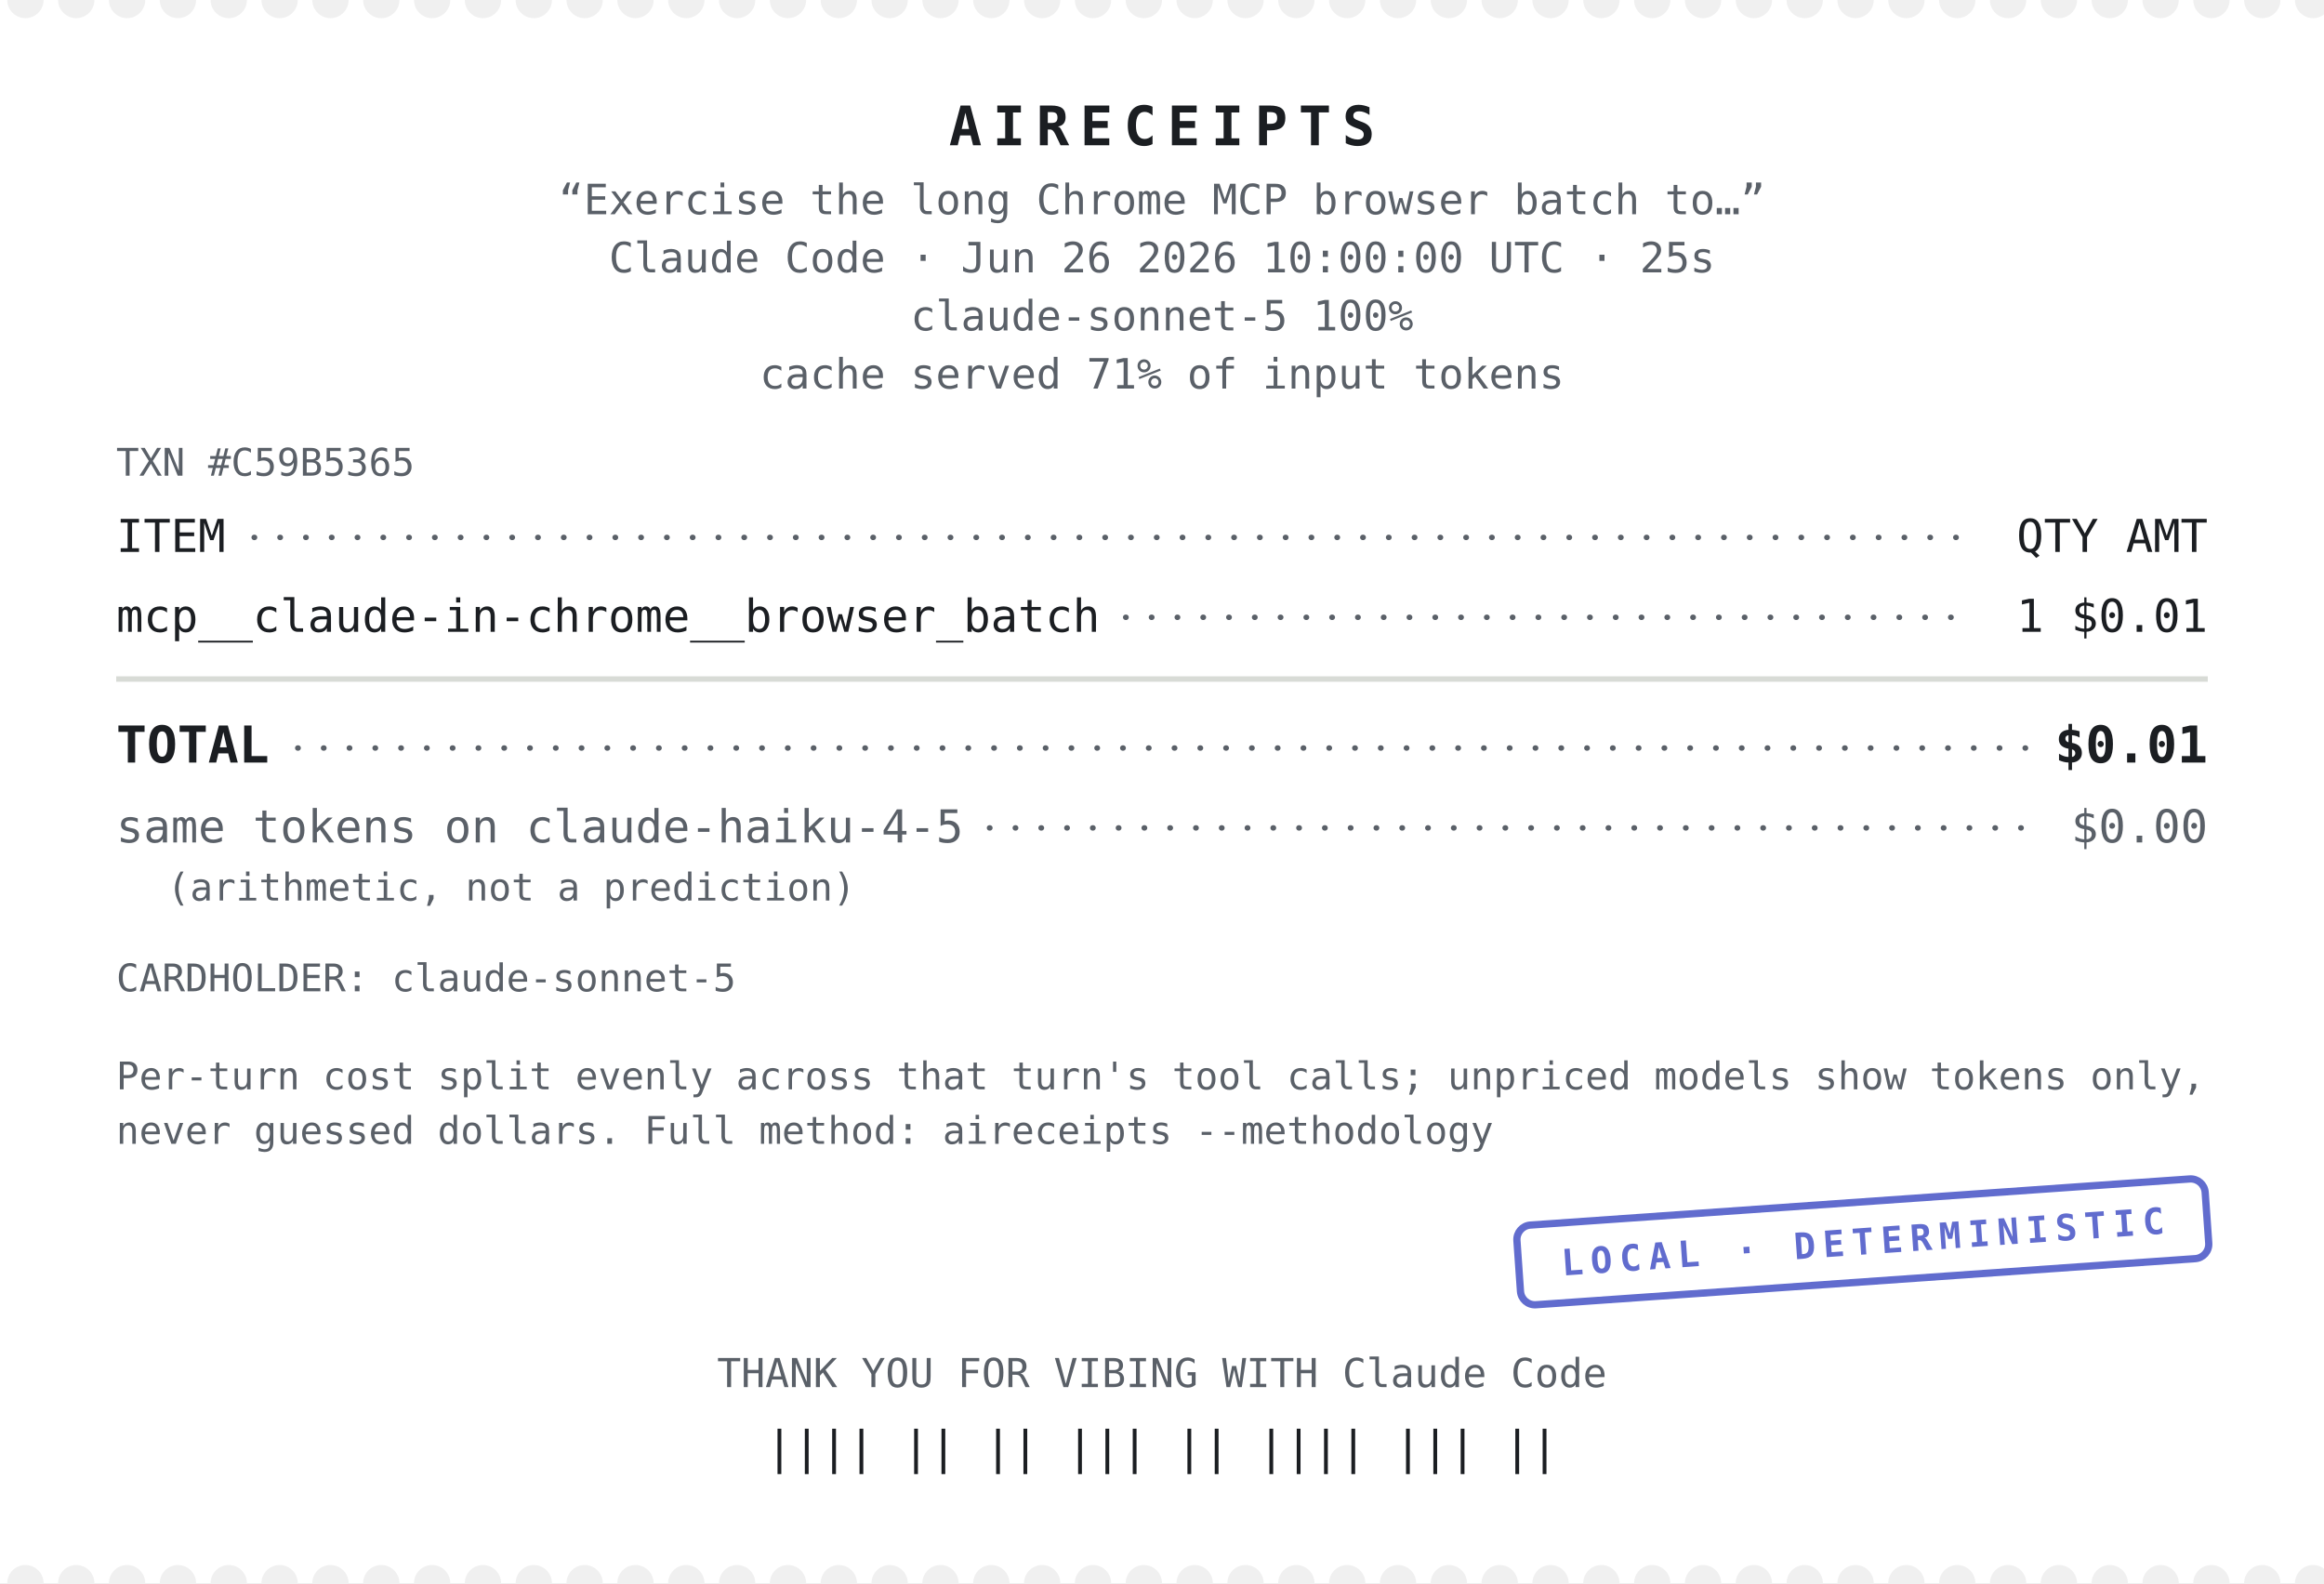
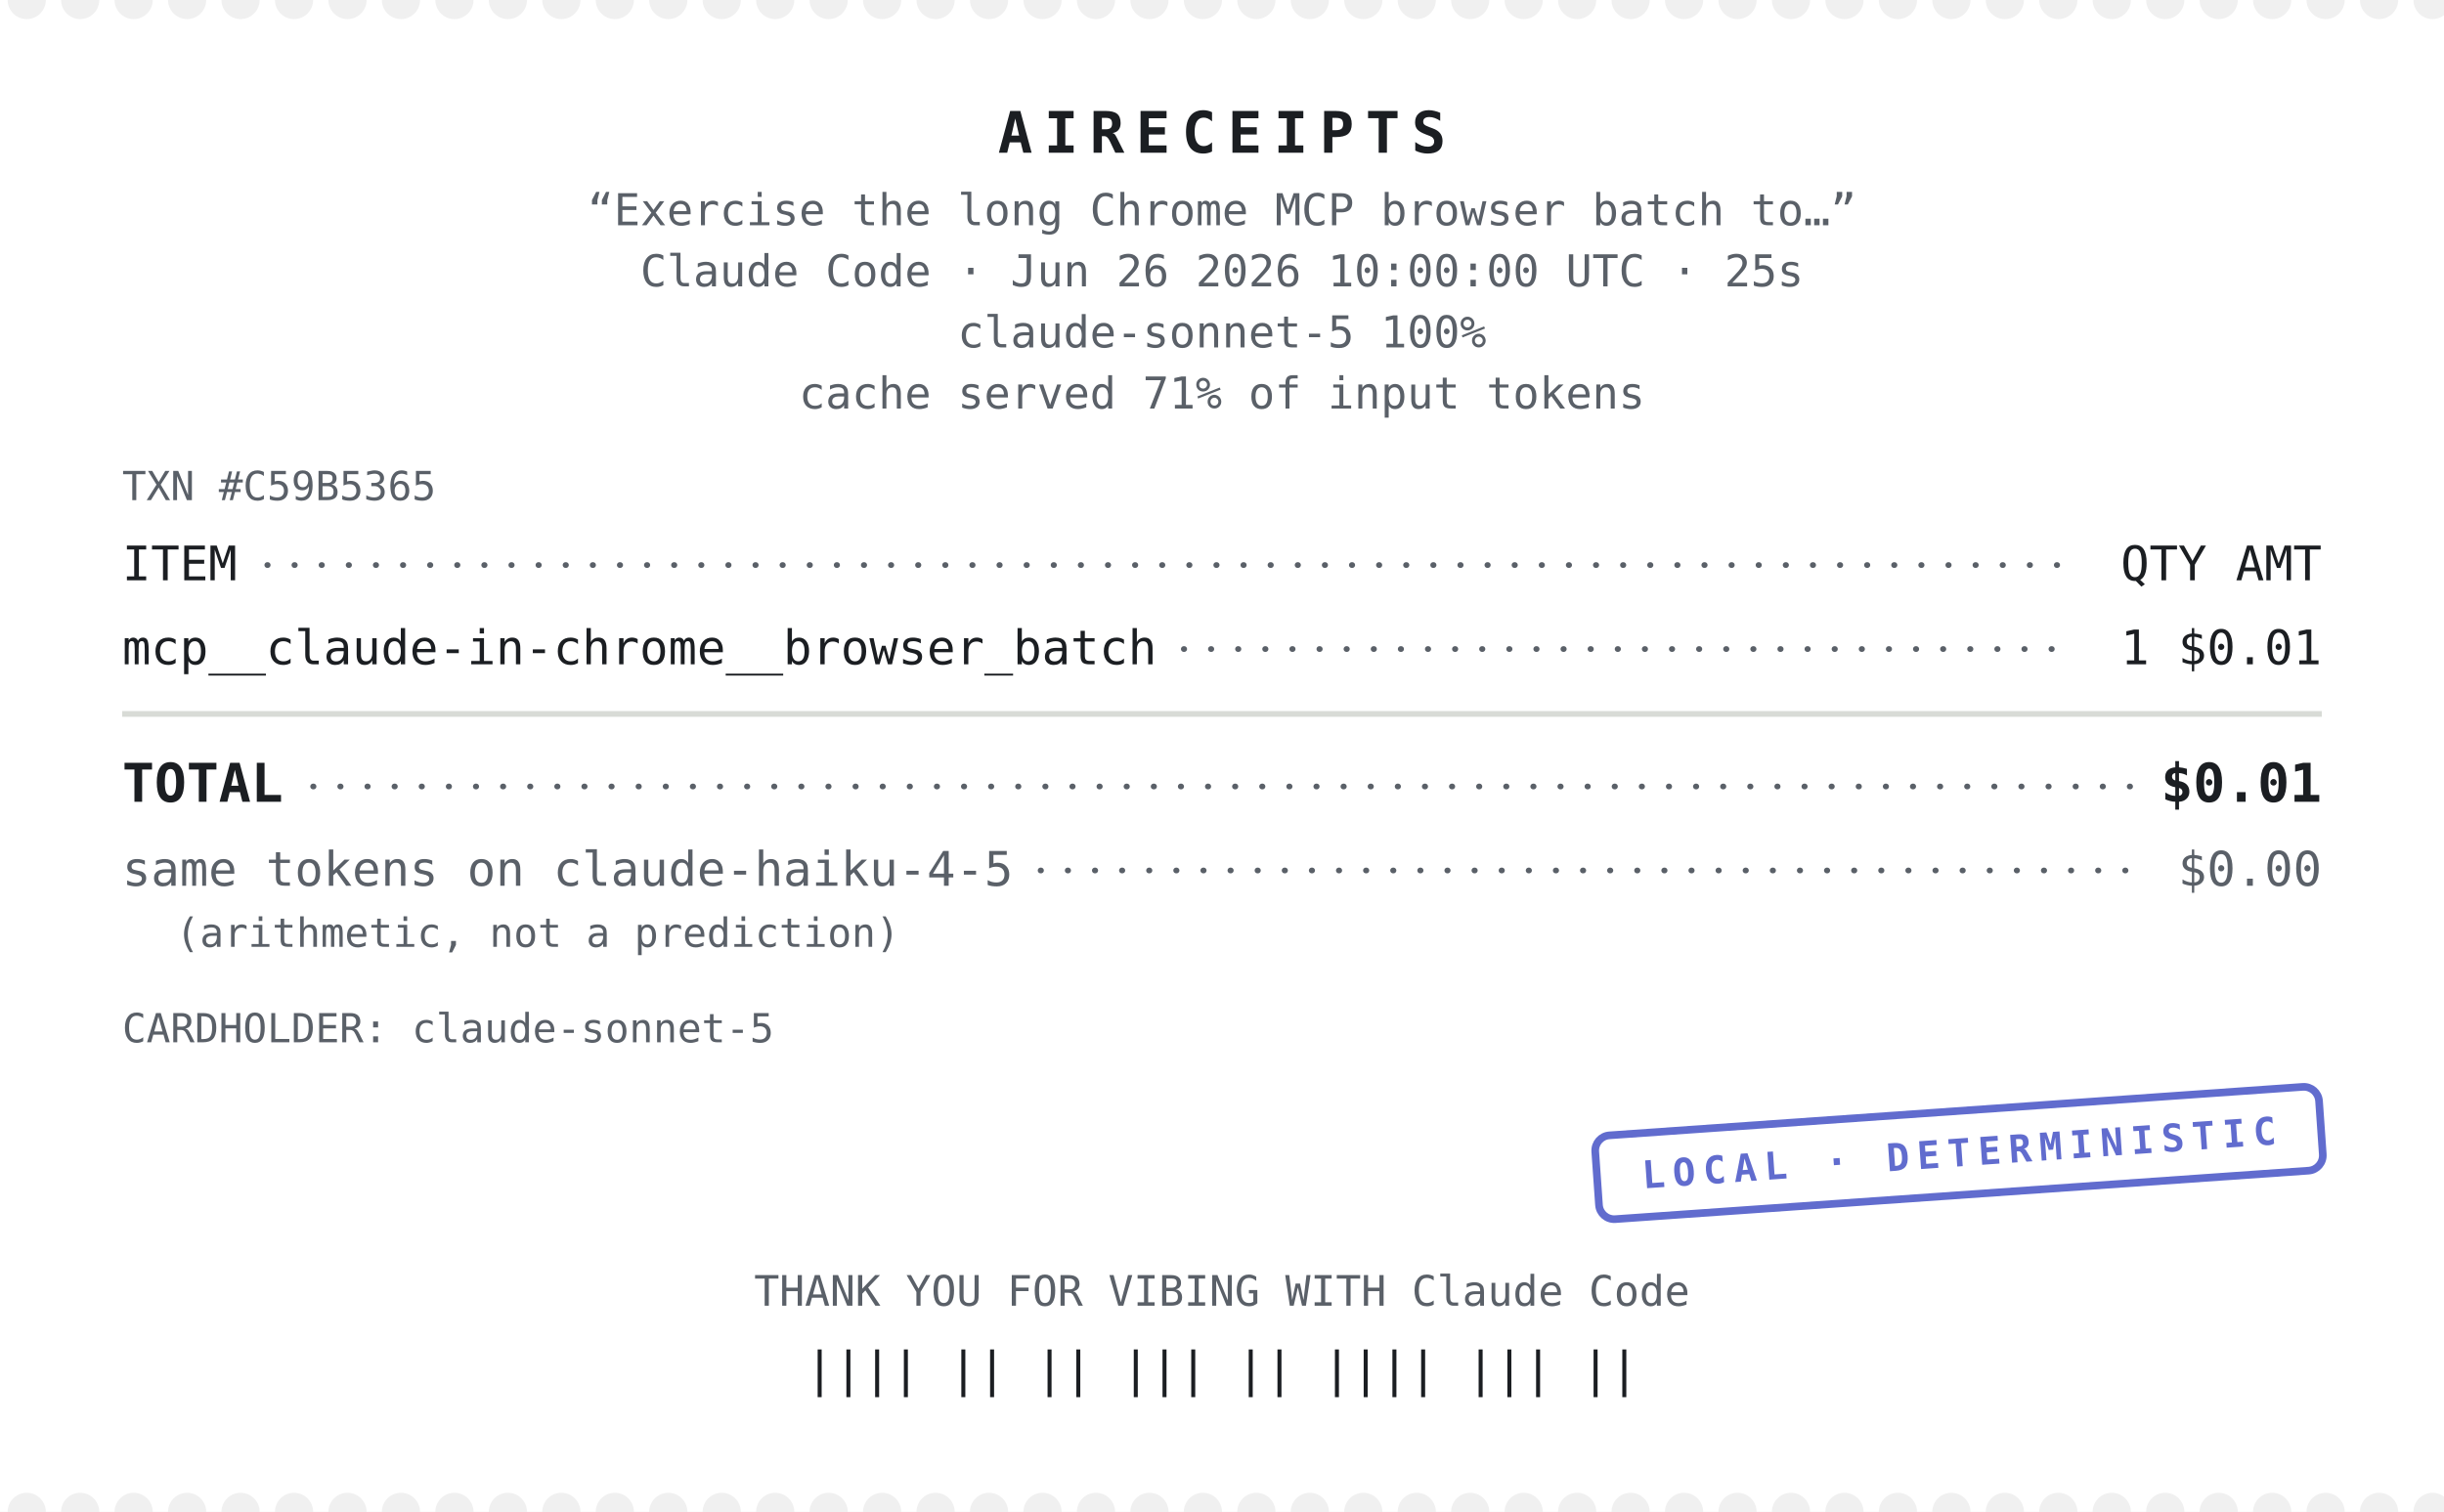
- <svg xmlns="http://www.w3.org/2000/svg" width="640" height="436" viewBox="0 0 640 436" font-family="&quot;SF Mono&quot;,&quot;Cascadia Code&quot;,&quot;JetBrains Mono&quot;,Menlo,Consolas,monospace" role="img" aria-label="aireceipts cost receipt">
+ <svg xmlns="http://www.w3.org/2000/svg" width="640" height="396" viewBox="0 0 640 396" font-family="&quot;SF Mono&quot;,&quot;Cascadia Code&quot;,&quot;JetBrains Mono&quot;,Menlo,Consolas,monospace" role="img" aria-label="aireceipts cost receipt">
  <g transform="translate(0 0)">
    <defs>
-       <mask id="perf-0" maskUnits="userSpaceOnUse" x="-5" y="-5" width="650" height="446">
-         <rect x="0" y="0" width="640" height="436" fill="#FFFFFF" />
+       <mask id="perf-0" maskUnits="userSpaceOnUse" x="-5" y="-5" width="650" height="406">
+         <rect x="0" y="0" width="640" height="396" fill="#FFFFFF" />
        <g class="perf-top">
          <circle cx="7" cy="0" r="5" fill="#000000" />
          <circle cx="21" cy="0" r="5" fill="#000000" />
          <circle cx="35" cy="0" r="5" fill="#000000" />
          <circle cx="49" cy="0" r="5" fill="#000000" />
          <circle cx="63" cy="0" r="5" fill="#000000" />
          <circle cx="77" cy="0" r="5" fill="#000000" />
          <circle cx="91" cy="0" r="5" fill="#000000" />
          <circle cx="105" cy="0" r="5" fill="#000000" />
          <circle cx="119" cy="0" r="5" fill="#000000" />
          <circle cx="133" cy="0" r="5" fill="#000000" />
          <circle cx="147" cy="0" r="5" fill="#000000" />
          <circle cx="161" cy="0" r="5" fill="#000000" />
          <circle cx="175" cy="0" r="5" fill="#000000" />
          <circle cx="189" cy="0" r="5" fill="#000000" />
          <circle cx="203" cy="0" r="5" fill="#000000" />
          <circle cx="217" cy="0" r="5" fill="#000000" />
          <circle cx="231" cy="0" r="5" fill="#000000" />
          <circle cx="245" cy="0" r="5" fill="#000000" />
          <circle cx="259" cy="0" r="5" fill="#000000" />
          <circle cx="273" cy="0" r="5" fill="#000000" />
          <circle cx="287" cy="0" r="5" fill="#000000" />
          <circle cx="301" cy="0" r="5" fill="#000000" />
          <circle cx="315" cy="0" r="5" fill="#000000" />
          <circle cx="329" cy="0" r="5" fill="#000000" />
          <circle cx="343" cy="0" r="5" fill="#000000" />
          <circle cx="357" cy="0" r="5" fill="#000000" />
          <circle cx="371" cy="0" r="5" fill="#000000" />
          <circle cx="385" cy="0" r="5" fill="#000000" />
          <circle cx="399" cy="0" r="5" fill="#000000" />
          <circle cx="413" cy="0" r="5" fill="#000000" />
          <circle cx="427" cy="0" r="5" fill="#000000" />
          <circle cx="441" cy="0" r="5" fill="#000000" />
          <circle cx="455" cy="0" r="5" fill="#000000" />
          <circle cx="469" cy="0" r="5" fill="#000000" />
          <circle cx="483" cy="0" r="5" fill="#000000" />
          <circle cx="497" cy="0" r="5" fill="#000000" />
          <circle cx="511" cy="0" r="5" fill="#000000" />
          <circle cx="525" cy="0" r="5" fill="#000000" />
          <circle cx="539" cy="0" r="5" fill="#000000" />
          <circle cx="553" cy="0" r="5" fill="#000000" />
          <circle cx="567" cy="0" r="5" fill="#000000" />
          <circle cx="581" cy="0" r="5" fill="#000000" />
          <circle cx="595" cy="0" r="5" fill="#000000" />
          <circle cx="609" cy="0" r="5" fill="#000000" />
          <circle cx="623" cy="0" r="5" fill="#000000" />
          <circle cx="637" cy="0" r="5" fill="#000000" />
        </g>
        <g class="perf-bottom">
-           <circle cx="7" cy="436" r="5" fill="#000000" />
-           <circle cx="21" cy="436" r="5" fill="#000000" />
-           <circle cx="35" cy="436" r="5" fill="#000000" />
-           <circle cx="49" cy="436" r="5" fill="#000000" />
-           <circle cx="63" cy="436" r="5" fill="#000000" />
-           <circle cx="77" cy="436" r="5" fill="#000000" />
-           <circle cx="91" cy="436" r="5" fill="#000000" />
-           <circle cx="105" cy="436" r="5" fill="#000000" />
-           <circle cx="119" cy="436" r="5" fill="#000000" />
-           <circle cx="133" cy="436" r="5" fill="#000000" />
-           <circle cx="147" cy="436" r="5" fill="#000000" />
-           <circle cx="161" cy="436" r="5" fill="#000000" />
-           <circle cx="175" cy="436" r="5" fill="#000000" />
-           <circle cx="189" cy="436" r="5" fill="#000000" />
-           <circle cx="203" cy="436" r="5" fill="#000000" />
-           <circle cx="217" cy="436" r="5" fill="#000000" />
-           <circle cx="231" cy="436" r="5" fill="#000000" />
-           <circle cx="245" cy="436" r="5" fill="#000000" />
-           <circle cx="259" cy="436" r="5" fill="#000000" />
-           <circle cx="273" cy="436" r="5" fill="#000000" />
-           <circle cx="287" cy="436" r="5" fill="#000000" />
-           <circle cx="301" cy="436" r="5" fill="#000000" />
-           <circle cx="315" cy="436" r="5" fill="#000000" />
-           <circle cx="329" cy="436" r="5" fill="#000000" />
-           <circle cx="343" cy="436" r="5" fill="#000000" />
-           <circle cx="357" cy="436" r="5" fill="#000000" />
-           <circle cx="371" cy="436" r="5" fill="#000000" />
-           <circle cx="385" cy="436" r="5" fill="#000000" />
-           <circle cx="399" cy="436" r="5" fill="#000000" />
-           <circle cx="413" cy="436" r="5" fill="#000000" />
-           <circle cx="427" cy="436" r="5" fill="#000000" />
-           <circle cx="441" cy="436" r="5" fill="#000000" />
-           <circle cx="455" cy="436" r="5" fill="#000000" />
-           <circle cx="469" cy="436" r="5" fill="#000000" />
-           <circle cx="483" cy="436" r="5" fill="#000000" />
-           <circle cx="497" cy="436" r="5" fill="#000000" />
-           <circle cx="511" cy="436" r="5" fill="#000000" />
-           <circle cx="525" cy="436" r="5" fill="#000000" />
-           <circle cx="539" cy="436" r="5" fill="#000000" />
-           <circle cx="553" cy="436" r="5" fill="#000000" />
-           <circle cx="567" cy="436" r="5" fill="#000000" />
-           <circle cx="581" cy="436" r="5" fill="#000000" />
-           <circle cx="595" cy="436" r="5" fill="#000000" />
-           <circle cx="609" cy="436" r="5" fill="#000000" />
-           <circle cx="623" cy="436" r="5" fill="#000000" />
-           <circle cx="637" cy="436" r="5" fill="#000000" />
+           <circle cx="7" cy="396" r="5" fill="#000000" />
+           <circle cx="21" cy="396" r="5" fill="#000000" />
+           <circle cx="35" cy="396" r="5" fill="#000000" />
+           <circle cx="49" cy="396" r="5" fill="#000000" />
+           <circle cx="63" cy="396" r="5" fill="#000000" />
+           <circle cx="77" cy="396" r="5" fill="#000000" />
+           <circle cx="91" cy="396" r="5" fill="#000000" />
+           <circle cx="105" cy="396" r="5" fill="#000000" />
+           <circle cx="119" cy="396" r="5" fill="#000000" />
+           <circle cx="133" cy="396" r="5" fill="#000000" />
+           <circle cx="147" cy="396" r="5" fill="#000000" />
+           <circle cx="161" cy="396" r="5" fill="#000000" />
+           <circle cx="175" cy="396" r="5" fill="#000000" />
+           <circle cx="189" cy="396" r="5" fill="#000000" />
+           <circle cx="203" cy="396" r="5" fill="#000000" />
+           <circle cx="217" cy="396" r="5" fill="#000000" />
+           <circle cx="231" cy="396" r="5" fill="#000000" />
+           <circle cx="245" cy="396" r="5" fill="#000000" />
+           <circle cx="259" cy="396" r="5" fill="#000000" />
+           <circle cx="273" cy="396" r="5" fill="#000000" />
+           <circle cx="287" cy="396" r="5" fill="#000000" />
+           <circle cx="301" cy="396" r="5" fill="#000000" />
+           <circle cx="315" cy="396" r="5" fill="#000000" />
+           <circle cx="329" cy="396" r="5" fill="#000000" />
+           <circle cx="343" cy="396" r="5" fill="#000000" />
+           <circle cx="357" cy="396" r="5" fill="#000000" />
+           <circle cx="371" cy="396" r="5" fill="#000000" />
+           <circle cx="385" cy="396" r="5" fill="#000000" />
+           <circle cx="399" cy="396" r="5" fill="#000000" />
+           <circle cx="413" cy="396" r="5" fill="#000000" />
+           <circle cx="427" cy="396" r="5" fill="#000000" />
+           <circle cx="441" cy="396" r="5" fill="#000000" />
+           <circle cx="455" cy="396" r="5" fill="#000000" />
+           <circle cx="469" cy="396" r="5" fill="#000000" />
+           <circle cx="483" cy="396" r="5" fill="#000000" />
+           <circle cx="497" cy="396" r="5" fill="#000000" />
+           <circle cx="511" cy="396" r="5" fill="#000000" />
+           <circle cx="525" cy="396" r="5" fill="#000000" />
+           <circle cx="539" cy="396" r="5" fill="#000000" />
+           <circle cx="553" cy="396" r="5" fill="#000000" />
+           <circle cx="567" cy="396" r="5" fill="#000000" />
+           <circle cx="581" cy="396" r="5" fill="#000000" />
+           <circle cx="595" cy="396" r="5" fill="#000000" />
+           <circle cx="609" cy="396" r="5" fill="#000000" />
+           <circle cx="623" cy="396" r="5" fill="#000000" />
+           <circle cx="637" cy="396" r="5" fill="#000000" />
        </g>
      </mask>
    </defs>
-     <rect x="0" y="0" width="640" height="436" fill="#FFFFFF" mask="url(#perf-0)" />
+     <rect x="0" y="0" width="640" height="396" fill="#FFFFFF" mask="url(#perf-0)" />
    <text x="320" y="40" font-size="15" fill="#1B1E22" text-anchor="middle" font-weight="700" letter-spacing="3">AIRECEIPTS</text>
    <text x="320" y="59" font-size="11.5" fill="#5A6068" text-anchor="middle">“Exercise the long Chrome MCP browser batch to…”</text>
    <text x="320" y="75" font-size="11.5" fill="#5A6068" text-anchor="middle">Claude Code · Jun 26 2026 10:00:00 UTC · 25s</text>
    <text x="320" y="91" font-size="11.5" fill="#5A6068" text-anchor="middle">claude-sonnet-5 100%</text>
    <text x="320" y="107" font-size="11.5" fill="#5A6068" text-anchor="middle">cache served 71% of input tokens</text>
    <text x="32" y="131" font-size="10.5" fill="#5A6068" text-anchor="start">TXN #C59B5365</text>
    <text x="32" y="152" font-size="12.5" fill="#1B1E22" text-anchor="start">ITEM</text>
    <text x="608" y="152" font-size="12.5" fill="#1B1E22" text-anchor="end">QTY  AMT</text>
    <line x1="70" y1="148" x2="540" y2="148" stroke="#5A6068" stroke-width="1.5" stroke-linecap="round" stroke-dasharray="0.1 7" />
    <text x="32" y="174" font-size="12.5" fill="#1B1E22" text-anchor="start">mcp__claude-in-chrome__browser_batch</text>
    <text x="608" y="174" font-size="12.5" fill="#1B1E22" text-anchor="end">1  $0.01</text>
    <line x1="310" y1="170" x2="540" y2="170" stroke="#5A6068" stroke-width="1.5" stroke-linecap="round" stroke-dasharray="0.1 7" />
    <line x1="32" y1="187" x2="608" y2="187" stroke="#D8DBD6" stroke-width="1.5" />
    <text x="32" y="210" font-size="14" fill="#1B1E22" text-anchor="start" font-weight="700">TOTAL</text>
    <text x="608" y="210" font-size="14" fill="#1B1E22" text-anchor="end" font-weight="700">$0.01</text>
    <line x1="82" y1="206" x2="558" y2="206" stroke="#5A6068" stroke-width="1.5" stroke-linecap="round" stroke-dasharray="0.1 7" />
    <text x="32" y="232" font-size="12.5" fill="#5A6068" text-anchor="start" font-weight="400">same tokens on claude-haiku-4-5</text>
    <text x="608" y="232" font-size="12.5" fill="#5A6068" text-anchor="end" font-weight="400">$0.00</text>
    <line x1="272.5" y1="228" x2="562.5" y2="228" stroke="#5A6068" stroke-width="1.5" stroke-linecap="round" stroke-dasharray="0.1 7" />
    <text x="46" y="248" font-size="10.5" fill="#5A6068" text-anchor="start">(arithmetic, not a prediction)</text>
    <text x="32" y="273" font-size="10.5" fill="#5A6068" text-anchor="start">CARDHOLDER: claude-sonnet-5</text>
-     <text x="32" y="300" font-size="10.5" fill="#5A6068" text-anchor="start">Per-turn cost split evenly across that turn's tool calls; unpriced models show tokens only,</text>
-     <text x="32" y="315" font-size="10.5" fill="#5A6068" text-anchor="start">never guessed dollars. Full method: aireceipts --methodology</text>
-     <g class="stamp" opacity="0.8" transform="rotate(-4 513 342)">
-       <rect x="418" y="331" width="190" height="22" rx="4" fill="none" stroke="#3947C2" stroke-width="2" />
-       <text x="513" y="345.5" font-size="10" fill="#3947C2" text-anchor="middle" font-weight="700" letter-spacing="2">LOCAL · DETERMINISTIC</text>
+     <g class="stamp" opacity="0.8" transform="rotate(-4 513 302)">
+       <rect x="418" y="291" width="190" height="22" rx="4" fill="none" stroke="#3947C2" stroke-width="2" />
+       <text x="513" y="305.5" font-size="10" fill="#3947C2" text-anchor="middle" font-weight="700" letter-spacing="2">LOCAL · DETERMINISTIC</text>
    </g>
-     <text x="320" y="382" font-size="11" fill="#5A6068" text-anchor="middle">THANK YOU FOR VIBING WITH Claude Code</text>
-     <text x="320" y="403" font-size="12.5" fill="#1B1E22" text-anchor="middle">|||| || || ||| || |||| ||| ||</text>
+     <text x="320" y="342" font-size="11" fill="#5A6068" text-anchor="middle">THANK YOU FOR VIBING WITH Claude Code</text>
+     <text x="320" y="363" font-size="12.5" fill="#1B1E22" text-anchor="middle">|||| || || ||| || |||| ||| ||</text>
  </g>
</svg>
